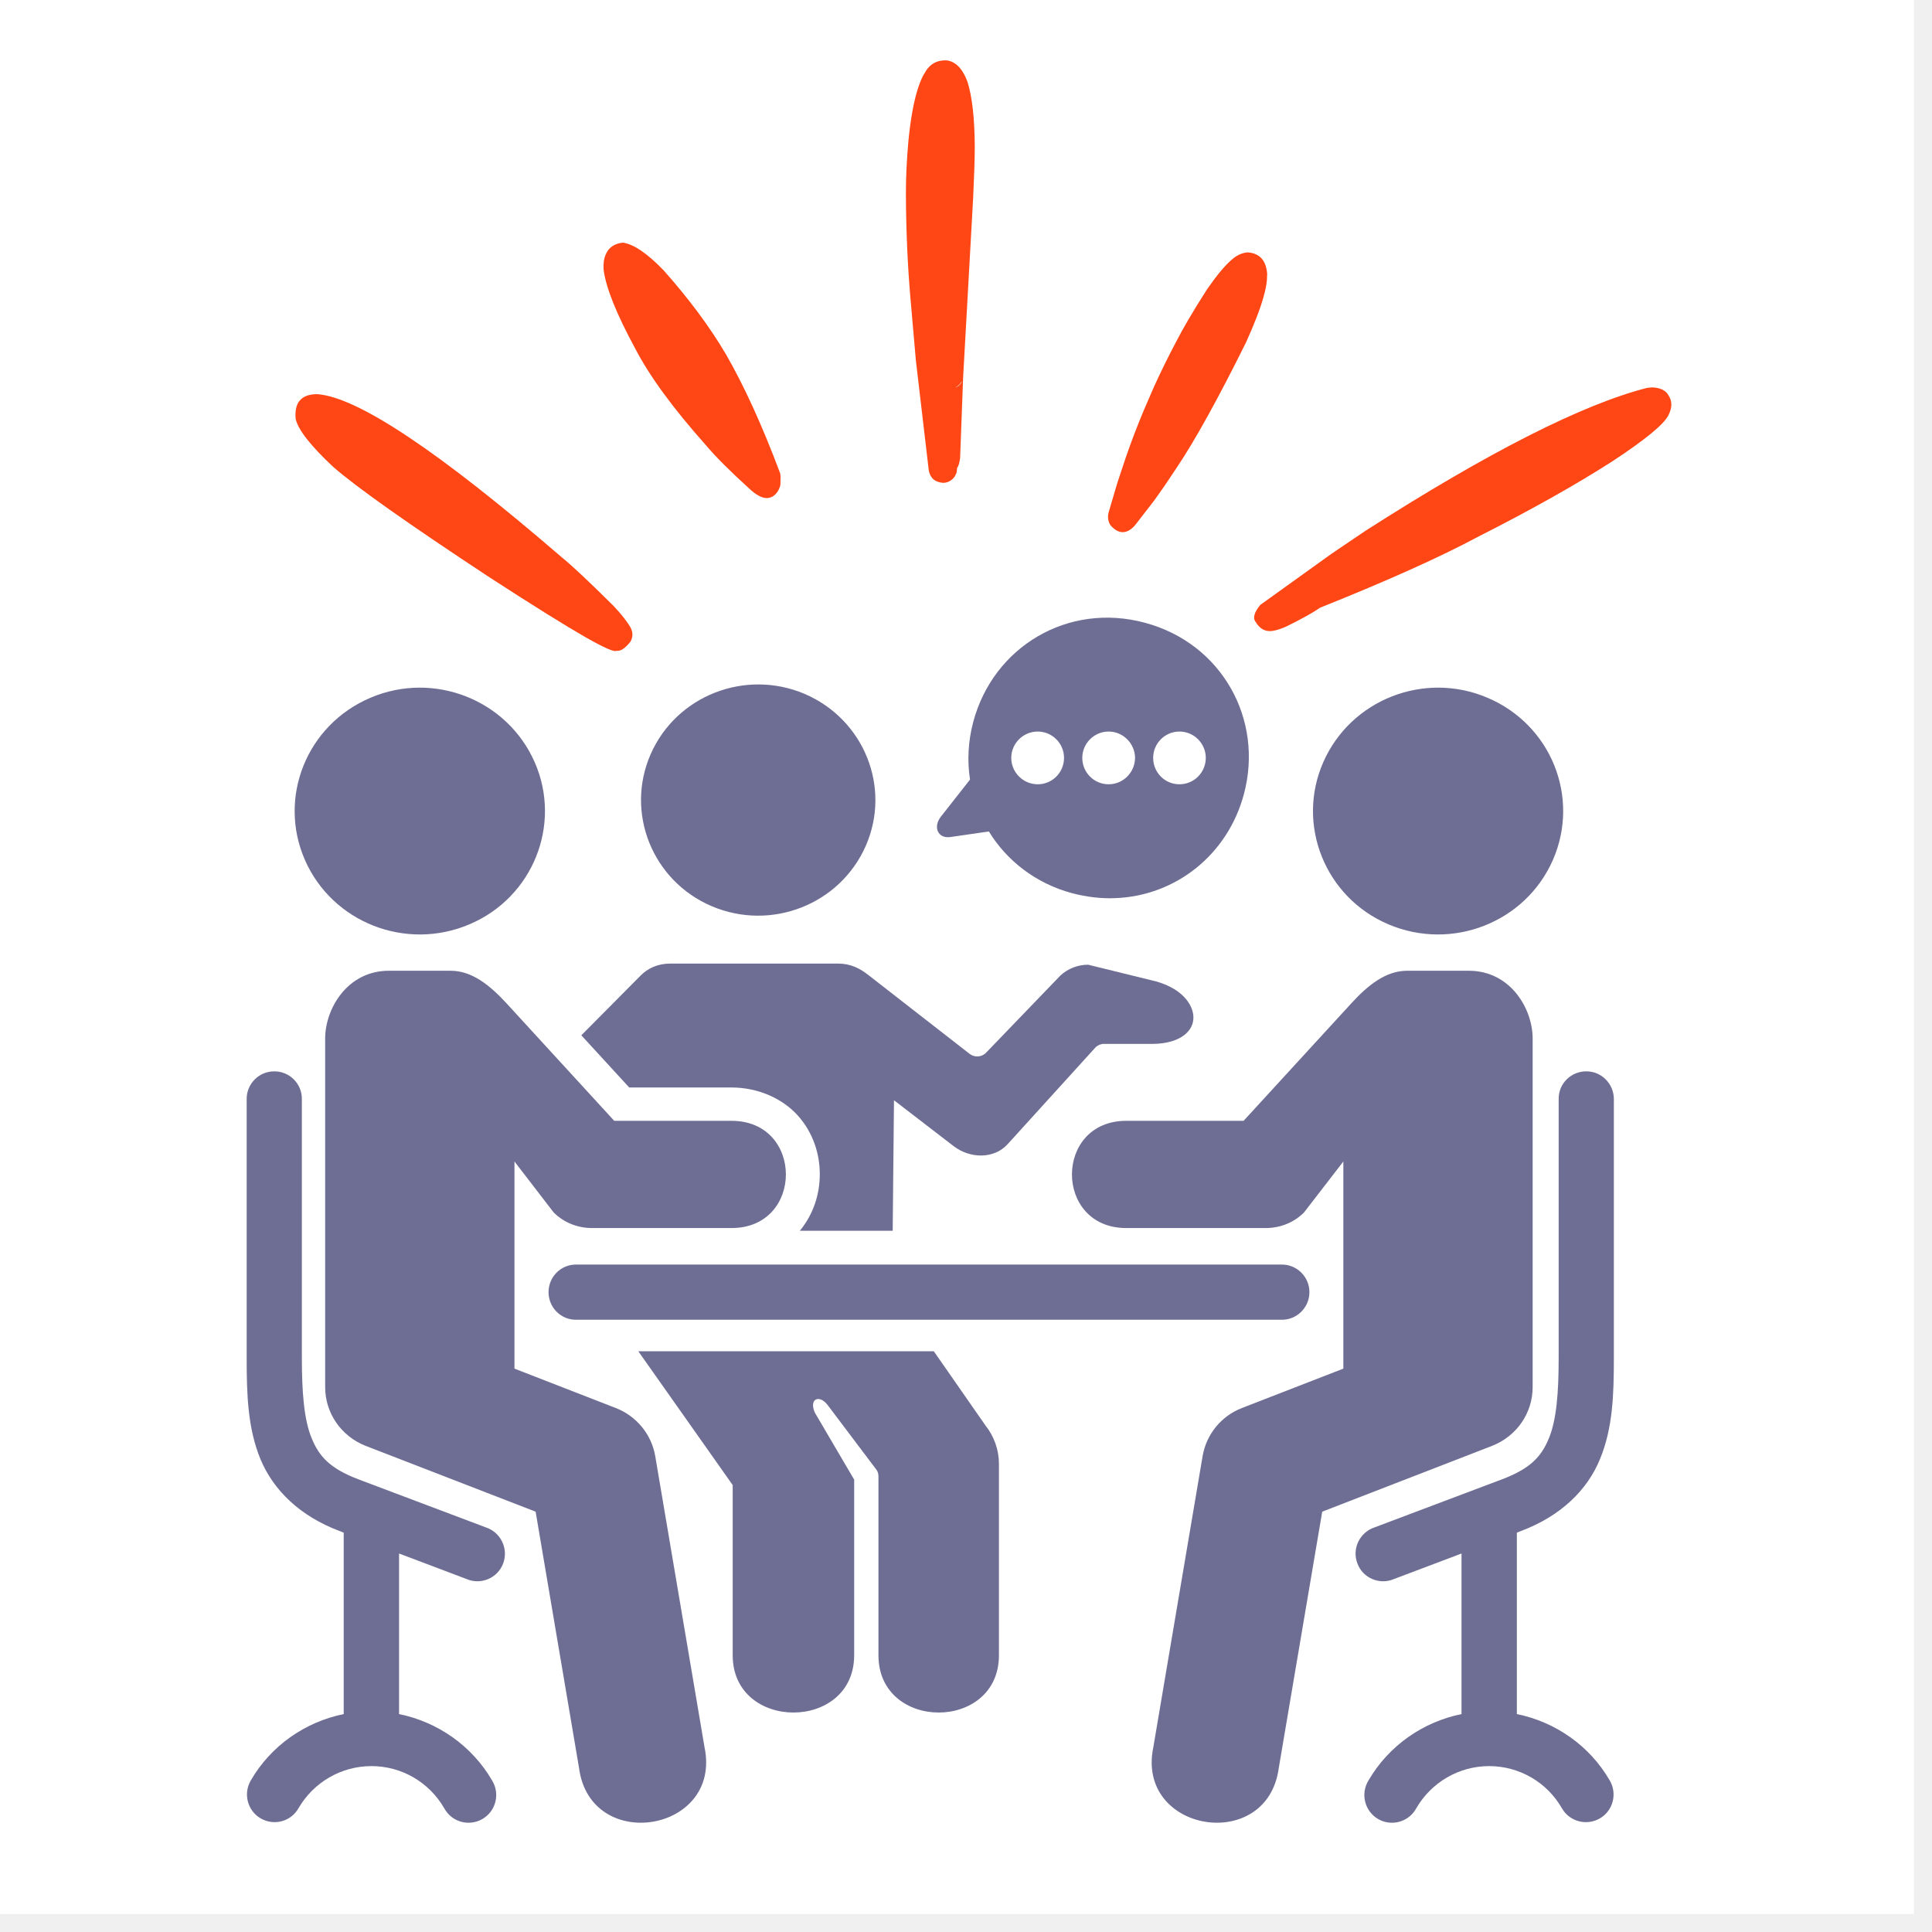
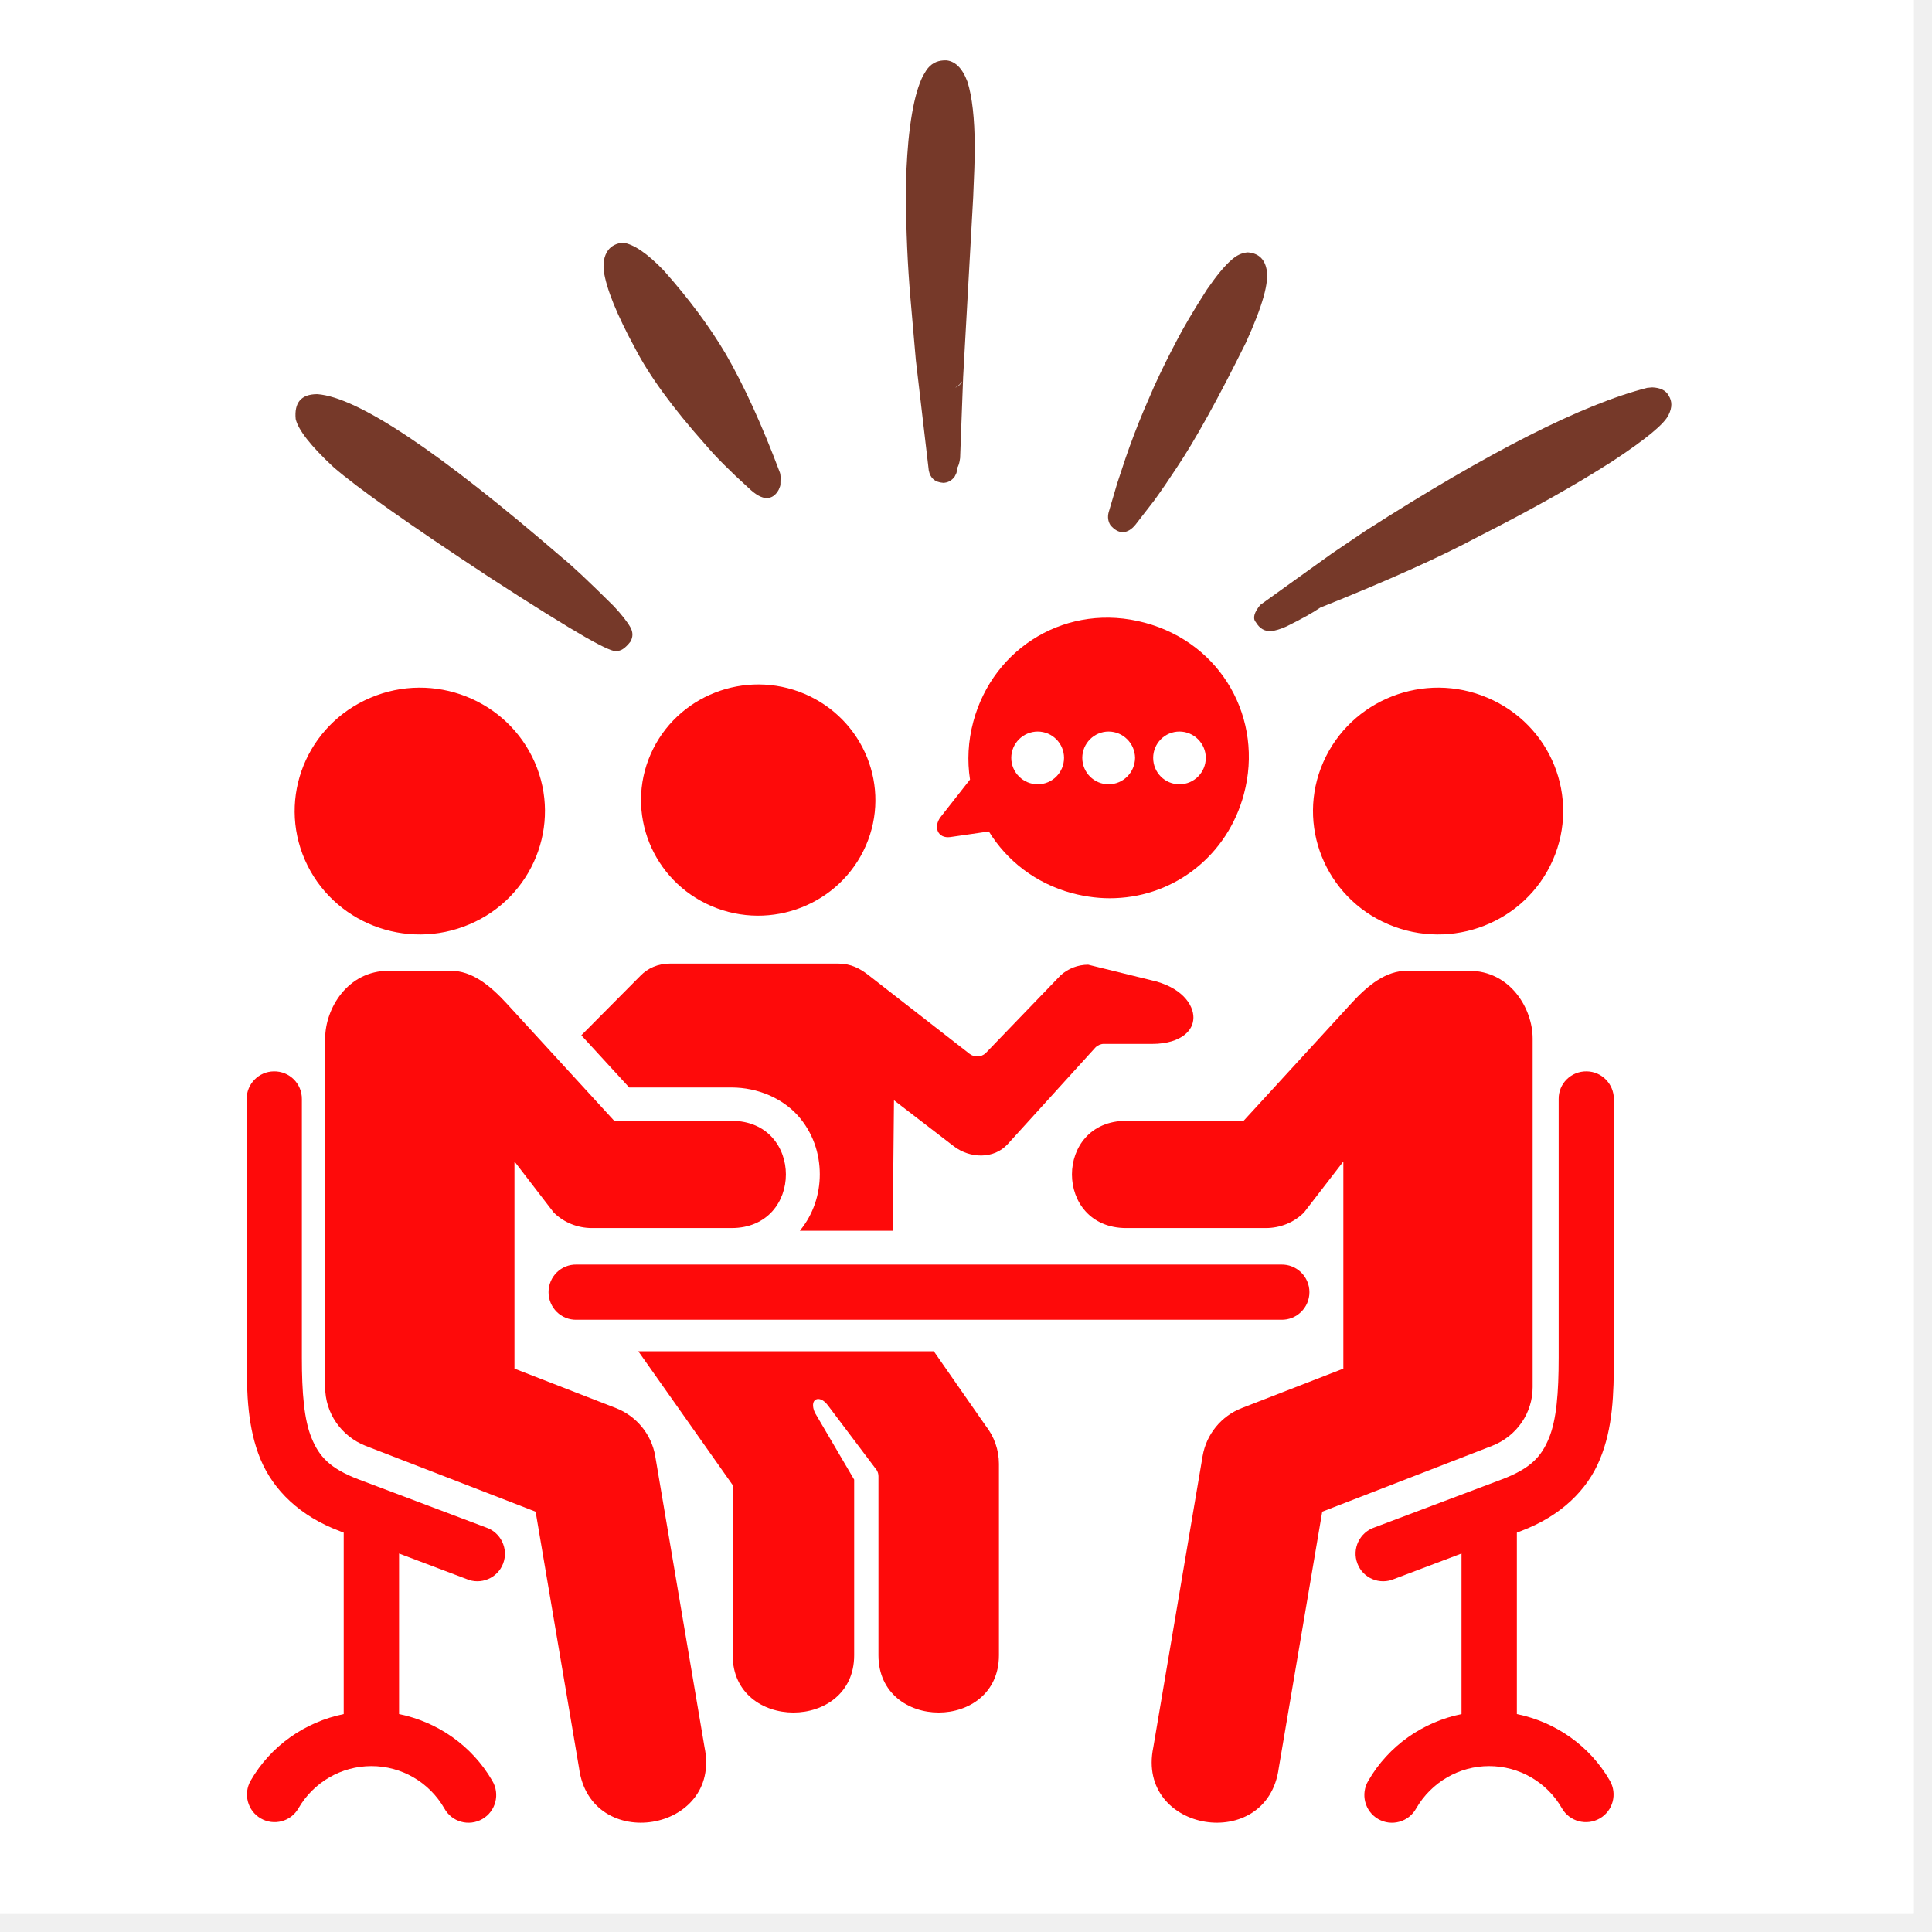
<svg xmlns="http://www.w3.org/2000/svg" width="70" zoomAndPan="magnify" viewBox="0 0 52.5 52.5" height="70" preserveAspectRatio="xMidYMid meet" version="1.0">
  <defs>
-     <clipPath id="f23253590e">
+     <clipPath id="f6041fc352">
      <path d="M 0 0 L 52.004 0 L 52.004 52.004 L 0 52.004 Z M 0 0 " clip-rule="nonzero" />
    </clipPath>
-     <clipPath id="fbe7f836b3">
+     <clipPath id="cafc33b30e">
      <path d="M 6.492 29 L 14 29 L 14 50 L 6.492 50 Z M 6.492 29 " clip-rule="nonzero" />
    </clipPath>
-     <clipPath id="6cc7a75709">
+     <clipPath id="018ab6dd49">
      <path d="M 25 16.359 L 34 16.359 L 34 25 L 25 25 Z M 25 16.359 " clip-rule="nonzero" />
    </clipPath>
-     <clipPath id="65e97313d8">
+     <clipPath id="766e0b2c46">
      <path d="M 8 10 L 18 10 L 18 17.984 L 8 17.984 Z M 8 10 " clip-rule="nonzero" />
    </clipPath>
-     <clipPath id="46e8d0da6e">
+     <clipPath id="4beda60bcb">
      <path d="M 24 1.641 L 27 1.641 L 27 14 L 24 14 Z M 24 1.641 " clip-rule="nonzero" />
    </clipPath>
-     <clipPath id="244050ef4a">
+     <clipPath id="87097de010">
      <path d="M 34 10 L 45.824 10 L 45.824 17.984 L 34 17.984 Z M 34 10 " clip-rule="nonzero" />
    </clipPath>
  </defs>
-   <g clip-path="url(#f23253590e)">
+   <g clip-path="url(#f6041fc352)">
    <path fill="#ffffff" d="M 0 0 L 52.004 0 L 52.004 52.004 L 0 52.004 Z M 0 0 " fill-opacity="1" fill-rule="nonzero" />
    <path fill="#ffffff" d="M 0 0 L 52.004 0 L 52.004 52.004 L 0 52.004 Z M 0 0 " fill-opacity="1" fill-rule="nonzero" />
  </g>
-   <path fill="#6e6e95" d="M 15.672 34.363 C 15.25 34.352 14.906 34.691 14.906 35.113 C 14.906 35.535 15.25 35.875 15.672 35.863 L 34.812 35.863 C 35.234 35.875 35.582 35.535 35.582 35.113 C 35.582 34.691 35.234 34.352 34.812 34.363 Z M 15.672 34.363 " fill-opacity="1" fill-rule="nonzero" />
-   <path fill="#6e6e95" d="M 43.117 29.113 C 43.527 29.117 43.855 29.457 43.855 29.867 L 43.855 36.895 C 43.855 37.891 43.828 38.805 43.477 39.652 C 43.133 40.496 42.406 41.199 41.336 41.602 L 41.219 41.648 L 41.219 46.578 C 42.27 46.793 43.199 47.438 43.746 48.387 C 43.953 48.746 43.832 49.207 43.473 49.414 C 43.113 49.621 42.652 49.5 42.445 49.141 C 42.039 48.43 41.285 47.992 40.465 47.992 C 39.648 47.992 38.895 48.43 38.484 49.141 C 38.281 49.512 37.812 49.641 37.449 49.43 C 37.086 49.219 36.965 48.75 37.184 48.387 C 37.734 47.438 38.664 46.793 39.715 46.578 L 39.715 42.215 L 37.887 42.906 C 37.496 43.078 37.035 42.887 36.887 42.488 C 36.73 42.086 36.949 41.637 37.355 41.504 L 40.805 40.203 C 41.594 39.906 41.887 39.578 42.09 39.082 C 42.297 38.582 42.355 37.844 42.355 36.895 L 42.355 29.867 C 42.348 29.445 42.695 29.105 43.117 29.113 Z M 43.117 29.113 " fill-opacity="1" fill-rule="nonzero" />
-   <g clip-path="url(#fbe7f836b3)">
-     <path fill="#6e6e95" d="M 7.441 29.113 C 7.031 29.117 6.699 29.457 6.703 29.867 L 6.703 36.895 C 6.703 37.891 6.73 38.805 7.078 39.652 C 7.43 40.496 8.152 41.199 9.223 41.602 L 9.34 41.648 L 9.34 46.578 C 8.289 46.793 7.359 47.438 6.812 48.387 C 6.605 48.746 6.727 49.207 7.086 49.414 C 7.445 49.621 7.902 49.5 8.109 49.141 C 8.52 48.43 9.273 47.992 10.094 47.992 C 10.914 47.992 11.664 48.43 12.074 49.141 C 12.277 49.512 12.742 49.641 13.109 49.43 C 13.473 49.219 13.594 48.75 13.375 48.387 C 12.824 47.438 11.895 46.793 10.844 46.578 L 10.844 42.215 L 12.672 42.906 C 13.062 43.078 13.52 42.887 13.672 42.488 C 13.824 42.086 13.609 41.637 13.199 41.504 L 9.75 40.203 C 8.965 39.906 8.672 39.578 8.469 39.082 C 8.262 38.582 8.203 37.844 8.203 36.895 L 8.203 29.867 C 8.207 29.445 7.863 29.105 7.441 29.113 Z M 7.441 29.113 " fill-opacity="1" fill-rule="nonzero" />
+   <path fill="#fe0a0a" d="M 15.672 34.363 C 15.25 34.352 14.906 34.691 14.906 35.113 C 14.906 35.535 15.25 35.875 15.672 35.863 L 34.812 35.863 C 35.234 35.875 35.582 35.535 35.582 35.113 C 35.582 34.691 35.234 34.352 34.812 34.363 Z M 15.672 34.363 " fill-opacity="1" fill-rule="nonzero" />
+   <path fill="#fe0a0a" d="M 43.117 29.113 C 43.527 29.117 43.855 29.457 43.855 29.867 L 43.855 36.895 C 43.855 37.891 43.828 38.805 43.477 39.652 C 43.133 40.496 42.406 41.199 41.336 41.602 L 41.219 41.648 L 41.219 46.578 C 42.27 46.793 43.199 47.438 43.746 48.387 C 43.953 48.746 43.832 49.207 43.473 49.414 C 43.113 49.621 42.652 49.5 42.445 49.141 C 42.039 48.43 41.285 47.992 40.465 47.992 C 39.648 47.992 38.895 48.43 38.484 49.141 C 38.281 49.512 37.812 49.641 37.449 49.43 C 37.086 49.219 36.965 48.75 37.184 48.387 C 37.734 47.438 38.664 46.793 39.715 46.578 L 39.715 42.215 L 37.887 42.906 C 37.496 43.078 37.035 42.887 36.887 42.488 C 36.73 42.086 36.949 41.637 37.355 41.504 L 40.805 40.203 C 41.594 39.906 41.887 39.578 42.09 39.082 C 42.297 38.582 42.355 37.844 42.355 36.895 L 42.355 29.867 C 42.348 29.445 42.695 29.105 43.117 29.113 Z M 43.117 29.113 " fill-opacity="1" fill-rule="nonzero" />
+   <g clip-path="url(#cafc33b30e)">
+     <path fill="#fe0a0a" d="M 7.441 29.113 C 7.031 29.117 6.699 29.457 6.703 29.867 L 6.703 36.895 C 6.703 37.891 6.73 38.805 7.078 39.652 C 7.43 40.496 8.152 41.199 9.223 41.602 L 9.34 41.648 L 9.34 46.578 C 8.289 46.793 7.359 47.438 6.812 48.387 C 6.605 48.746 6.727 49.207 7.086 49.414 C 7.445 49.621 7.902 49.5 8.109 49.141 C 8.52 48.43 9.273 47.992 10.094 47.992 C 10.914 47.992 11.664 48.43 12.074 49.141 C 12.277 49.512 12.742 49.641 13.109 49.43 C 13.473 49.219 13.594 48.75 13.375 48.387 C 12.824 47.438 11.895 46.793 10.844 46.578 L 10.844 42.215 L 12.672 42.906 C 13.062 43.078 13.52 42.887 13.672 42.488 C 13.824 42.086 13.609 41.637 13.199 41.504 L 9.75 40.203 C 8.965 39.906 8.672 39.578 8.469 39.082 C 8.262 38.582 8.203 37.844 8.203 36.895 L 8.203 29.867 C 8.207 29.445 7.863 29.105 7.441 29.113 Z M 7.441 29.113 " fill-opacity="1" fill-rule="nonzero" />
  </g>
-   <path fill="#6e6e95" d="M 41.648 28.219 L 41.648 37.695 C 41.648 38.398 41.215 39.027 40.547 39.289 L 35.93 41.078 L 34.75 48.039 C 34.441 50.379 30.859 49.793 31.34 47.48 L 32.68 39.566 C 32.781 38.977 33.184 38.48 33.746 38.262 L 36.504 37.191 L 36.504 31.562 L 35.434 32.949 C 35.16 33.223 34.785 33.371 34.395 33.371 L 30.605 33.371 C 28.637 33.371 28.637 30.457 30.605 30.457 L 33.793 30.457 L 36.719 27.266 C 37.172 26.77 37.66 26.379 38.238 26.379 L 39.914 26.379 C 41.047 26.379 41.648 27.414 41.648 28.219 Z M 41.648 28.219 " fill-opacity="1" fill-rule="nonzero" />
-   <path fill="#6e6e95" d="M 18.215 26.184 C 17.871 26.184 17.598 26.316 17.41 26.508 L 15.797 28.133 L 17.098 29.551 L 19.875 29.551 C 20.598 29.551 21.258 29.848 21.676 30.309 C 22.09 30.77 22.277 31.344 22.277 31.91 C 22.277 32.449 22.105 32.996 21.734 33.445 L 24.258 33.445 L 24.293 29.898 L 25.914 31.145 C 26.355 31.484 27.008 31.504 27.383 31.09 L 29.777 28.453 C 29.84 28.398 29.922 28.363 30.004 28.367 L 31.305 28.367 C 31.73 28.367 32.012 28.258 32.184 28.125 C 32.355 27.988 32.426 27.832 32.43 27.656 C 32.434 27.301 32.109 26.816 31.27 26.633 L 29.57 26.215 C 29.289 26.215 29.02 26.32 28.816 26.508 L 26.781 28.621 C 26.66 28.73 26.477 28.738 26.348 28.637 L 23.613 26.508 C 23.371 26.316 23.121 26.184 22.77 26.184 Z M 18.215 26.184 " fill-opacity="1" fill-rule="nonzero" />
-   <path fill="#6e6e95" d="M 17.348 36.723 L 19.91 40.355 L 19.91 44.98 C 19.91 47.055 23.211 47.055 23.211 44.98 L 23.211 40.207 L 22.145 38.391 C 21.973 38.012 22.266 37.879 22.496 38.188 L 23.824 39.949 C 23.855 40 23.871 40.055 23.871 40.117 L 23.871 44.98 C 23.871 47.055 27.145 47.055 27.145 44.98 L 27.145 39.777 C 27.145 39.402 27.016 39.035 26.781 38.738 L 25.375 36.719 L 17.348 36.719 Z M 17.348 36.723 " fill-opacity="1" fill-rule="nonzero" />
-   <path fill="#6e6e95" d="M 23.527 22.984 C 22.828 24.578 20.957 25.312 19.34 24.625 C 17.727 23.938 16.984 22.086 17.68 20.496 C 18.379 18.902 20.25 18.172 21.863 18.855 C 23.48 19.547 24.223 21.395 23.527 22.984 Z M 23.527 22.984 " fill-opacity="1" fill-rule="evenodd" />
-   <path fill="#6e6e95" d="M 8.836 28.219 L 8.836 37.695 C 8.836 38.398 9.27 39.027 9.934 39.289 L 14.555 41.078 L 15.734 48.039 C 16.039 50.379 19.625 49.793 19.145 47.48 L 17.805 39.566 C 17.703 38.977 17.297 38.48 16.734 38.262 L 13.98 37.191 L 13.98 31.562 L 15.047 32.949 C 15.324 33.223 15.699 33.371 16.086 33.371 L 19.879 33.371 C 21.848 33.371 21.848 30.457 19.879 30.457 L 16.691 30.457 L 13.766 27.266 C 13.309 26.77 12.824 26.379 12.246 26.379 L 10.566 26.379 C 9.438 26.379 8.836 27.414 8.836 28.219 Z M 8.836 28.219 " fill-opacity="1" fill-rule="nonzero" />
-   <path fill="#6e6e95" d="M 8.285 23.367 C 9.031 25.07 11.031 25.852 12.758 25.117 C 14.48 24.387 15.273 22.41 14.531 20.715 C 13.785 19.012 11.785 18.227 10.066 18.961 C 8.336 19.695 7.543 21.668 8.285 23.367 Z M 8.285 23.367 " fill-opacity="1" fill-rule="evenodd" />
-   <path fill="#6e6e95" d="M 42.199 23.367 C 41.453 25.07 39.453 25.852 37.727 25.117 C 36.008 24.387 35.215 22.41 35.957 20.715 C 36.703 19.012 38.703 18.227 40.422 18.961 C 42.152 19.695 42.941 21.668 42.199 23.367 Z M 42.199 23.367 " fill-opacity="1" fill-rule="evenodd" />
-   <g clip-path="url(#6cc7a75709)">
-     <path fill="#6e6e95" d="M 30.301 24.406 C 29.922 24.422 29.531 24.375 29.137 24.273 C 28.137 24.004 27.355 23.383 26.871 22.594 L 25.824 22.746 C 25.484 22.793 25.352 22.473 25.562 22.199 L 26.359 21.184 C 26.281 20.68 26.305 20.145 26.449 19.609 C 26.996 17.574 29.02 16.359 31.109 16.922 C 33.199 17.48 34.348 19.547 33.801 21.582 C 33.359 23.234 31.938 24.348 30.301 24.406 Z M 28.199 21.312 C 28.594 21.312 28.914 20.992 28.914 20.594 C 28.914 20.203 28.594 19.879 28.199 19.879 C 27.801 19.879 27.48 20.203 27.48 20.594 C 27.48 20.992 27.805 21.312 28.199 21.312 Z M 30.125 21.312 C 30.52 21.312 30.84 20.992 30.844 20.594 C 30.84 20.203 30.52 19.879 30.125 19.879 C 29.73 19.879 29.41 20.203 29.41 20.594 C 29.41 20.992 29.73 21.312 30.125 21.312 Z M 32.051 21.312 C 32.445 21.312 32.766 20.992 32.766 20.594 C 32.766 20.203 32.445 19.879 32.051 19.879 C 31.652 19.879 31.336 20.203 31.336 20.594 C 31.336 20.992 31.652 21.312 32.051 21.312 Z M 32.051 21.312 " fill-opacity="1" fill-rule="evenodd" />
+   <path fill="#fe0a0a" d="M 41.648 28.219 L 41.648 37.695 C 41.648 38.398 41.215 39.027 40.547 39.289 L 35.93 41.078 L 34.75 48.039 C 34.441 50.379 30.859 49.793 31.34 47.48 L 32.68 39.566 C 32.781 38.977 33.184 38.48 33.746 38.262 L 36.504 37.191 L 36.504 31.562 L 35.434 32.949 C 35.16 33.223 34.785 33.371 34.395 33.371 L 30.605 33.371 C 28.637 33.371 28.637 30.457 30.605 30.457 L 33.793 30.457 L 36.719 27.266 C 37.172 26.77 37.66 26.379 38.238 26.379 L 39.914 26.379 C 41.047 26.379 41.648 27.414 41.648 28.219 Z M 41.648 28.219 " fill-opacity="1" fill-rule="nonzero" />
+   <path fill="#fe0a0a" d="M 18.215 26.184 C 17.871 26.184 17.598 26.316 17.41 26.508 L 15.797 28.133 L 17.098 29.551 L 19.875 29.551 C 20.598 29.551 21.258 29.848 21.676 30.309 C 22.09 30.77 22.277 31.344 22.277 31.91 C 22.277 32.449 22.105 32.996 21.734 33.445 L 24.258 33.445 L 24.293 29.898 L 25.914 31.145 C 26.355 31.484 27.008 31.504 27.383 31.09 L 29.777 28.453 C 29.84 28.398 29.922 28.363 30.004 28.367 L 31.305 28.367 C 31.73 28.367 32.012 28.258 32.184 28.125 C 32.355 27.988 32.426 27.832 32.43 27.656 C 32.434 27.301 32.109 26.816 31.27 26.633 L 29.57 26.215 C 29.289 26.215 29.02 26.32 28.816 26.508 L 26.781 28.621 C 26.66 28.73 26.477 28.738 26.348 28.637 L 23.613 26.508 C 23.371 26.316 23.121 26.184 22.77 26.184 Z M 18.215 26.184 " fill-opacity="1" fill-rule="nonzero" />
+   <path fill="#fe0a0a" d="M 17.348 36.723 L 19.91 40.355 L 19.91 44.98 C 19.91 47.055 23.211 47.055 23.211 44.98 L 23.211 40.207 L 22.145 38.391 C 21.973 38.012 22.266 37.879 22.496 38.188 L 23.824 39.949 C 23.855 40 23.871 40.055 23.871 40.117 L 23.871 44.98 C 23.871 47.055 27.145 47.055 27.145 44.98 L 27.145 39.777 C 27.145 39.402 27.016 39.035 26.781 38.738 L 25.375 36.719 L 17.348 36.719 Z M 17.348 36.723 " fill-opacity="1" fill-rule="nonzero" />
+   <path fill="#fe0a0a" d="M 23.527 22.984 C 22.828 24.578 20.957 25.312 19.34 24.625 C 17.727 23.938 16.984 22.086 17.68 20.496 C 18.379 18.902 20.25 18.172 21.863 18.855 C 23.48 19.547 24.223 21.395 23.527 22.984 Z M 23.527 22.984 " fill-opacity="1" fill-rule="evenodd" />
+   <path fill="#fe0a0a" d="M 8.836 28.219 L 8.836 37.695 C 8.836 38.398 9.27 39.027 9.934 39.289 L 14.555 41.078 L 15.734 48.039 C 16.039 50.379 19.625 49.793 19.145 47.48 L 17.805 39.566 C 17.703 38.977 17.297 38.48 16.734 38.262 L 13.98 37.191 L 13.98 31.562 L 15.047 32.949 C 15.324 33.223 15.699 33.371 16.086 33.371 L 19.879 33.371 C 21.848 33.371 21.848 30.457 19.879 30.457 L 16.691 30.457 L 13.766 27.266 C 13.309 26.77 12.824 26.379 12.246 26.379 L 10.566 26.379 C 9.438 26.379 8.836 27.414 8.836 28.219 Z M 8.836 28.219 " fill-opacity="1" fill-rule="nonzero" />
+   <path fill="#fe0a0a" d="M 8.285 23.367 C 9.031 25.07 11.031 25.852 12.758 25.117 C 14.48 24.387 15.273 22.41 14.531 20.715 C 13.785 19.012 11.785 18.227 10.066 18.961 C 8.336 19.695 7.543 21.668 8.285 23.367 Z M 8.285 23.367 " fill-opacity="1" fill-rule="evenodd" />
+   <path fill="#fe0a0a" d="M 42.199 23.367 C 41.453 25.07 39.453 25.852 37.727 25.117 C 36.008 24.387 35.215 22.41 35.957 20.715 C 36.703 19.012 38.703 18.227 40.422 18.961 C 42.152 19.695 42.941 21.668 42.199 23.367 Z M 42.199 23.367 " fill-opacity="1" fill-rule="evenodd" />
+   <g clip-path="url(#018ab6dd49)">
+     <path fill="#fe0a0a" d="M 30.301 24.406 C 29.922 24.422 29.531 24.375 29.137 24.273 C 28.137 24.004 27.355 23.383 26.871 22.594 L 25.824 22.746 C 25.484 22.793 25.352 22.473 25.562 22.199 L 26.359 21.184 C 26.281 20.68 26.305 20.145 26.449 19.609 C 26.996 17.574 29.02 16.359 31.109 16.922 C 33.199 17.48 34.348 19.547 33.801 21.582 C 33.359 23.234 31.938 24.348 30.301 24.406 Z M 28.199 21.312 C 28.594 21.312 28.914 20.992 28.914 20.594 C 28.914 20.203 28.594 19.879 28.199 19.879 C 27.801 19.879 27.48 20.203 27.48 20.594 C 27.48 20.992 27.805 21.312 28.199 21.312 Z M 30.125 21.312 C 30.52 21.312 30.84 20.992 30.844 20.594 C 30.84 20.203 30.52 19.879 30.125 19.879 C 29.73 19.879 29.41 20.203 29.41 20.594 C 29.41 20.992 29.73 21.312 30.125 21.312 Z M 32.051 21.312 C 32.445 21.312 32.766 20.992 32.766 20.594 C 32.766 20.203 32.445 19.879 32.051 19.879 C 31.652 19.879 31.336 20.203 31.336 20.594 C 31.336 20.992 31.652 21.312 32.051 21.312 Z M 32.051 21.312 " fill-opacity="1" fill-rule="evenodd" />
  </g>
-   <g clip-path="url(#65e97313d8)">
-     <path fill="#ff4615" d="M 8.625 10.711 L 8.609 10.711 C 8.184 10.715 7.992 10.941 8.035 11.387 C 8.105 11.684 8.441 12.113 9.051 12.684 C 9.699 13.25 11.117 14.25 13.301 15.688 C 14.492 16.461 15.367 17.004 15.918 17.32 C 16.422 17.605 16.699 17.727 16.75 17.684 C 16.859 17.703 16.988 17.621 17.133 17.434 C 17.203 17.309 17.203 17.18 17.133 17.051 C 17.047 16.898 16.898 16.707 16.68 16.473 C 16.023 15.82 15.551 15.375 15.266 15.145 C 11.934 12.27 9.723 10.793 8.625 10.711 " fill-opacity="1" fill-rule="nonzero" />
+   <g clip-path="url(#766e0b2c46)">
+     <path fill="#763929" d="M 8.625 10.711 L 8.609 10.711 C 8.184 10.715 7.992 10.941 8.035 11.387 C 8.105 11.684 8.441 12.113 9.051 12.684 C 9.699 13.25 11.117 14.25 13.301 15.688 C 14.492 16.461 15.367 17.004 15.918 17.32 C 16.422 17.605 16.699 17.727 16.75 17.684 C 16.859 17.703 16.988 17.621 17.133 17.434 C 17.203 17.309 17.203 17.18 17.133 17.051 C 17.047 16.898 16.898 16.707 16.68 16.473 C 16.023 15.82 15.551 15.375 15.266 15.145 C 11.934 12.27 9.723 10.793 8.625 10.711 " fill-opacity="1" fill-rule="nonzero" />
  </g>
-   <path fill="#ff4615" d="M 16.93 6.594 L 16.922 6.594 C 16.746 6.613 16.613 6.684 16.527 6.797 C 16.469 6.875 16.43 6.969 16.41 7.086 C 16.398 7.203 16.398 7.293 16.406 7.359 C 16.477 7.844 16.758 8.543 17.254 9.457 C 17.645 10.215 18.285 11.09 19.172 12.086 C 19.445 12.41 19.836 12.801 20.34 13.258 C 20.531 13.441 20.695 13.535 20.84 13.535 C 20.973 13.531 21.082 13.453 21.16 13.309 C 21.191 13.242 21.207 13.195 21.207 13.164 L 21.211 12.953 C 21.207 12.902 21.203 12.867 21.195 12.848 C 20.707 11.547 20.215 10.473 19.723 9.621 C 19.285 8.879 18.719 8.117 18.031 7.344 C 17.59 6.887 17.223 6.637 16.93 6.594 " fill-opacity="1" fill-rule="nonzero" />
-   <g clip-path="url(#46e8d0da6e)">
-     <path fill="#ff4615" d="M 25.676 3.141 L 25.684 3.191 C 25.695 3.324 25.703 3.469 25.711 3.629 L 25.715 3.734 L 25.719 3.855 L 25.719 3.996 L 25.715 4.16 L 25.711 4.348 L 25.707 4.559 L 25.695 4.793 L 25.688 5.047 L 25.672 5.324 L 25.656 5.621 C 25.652 5.477 25.648 5.328 25.648 5.172 C 25.645 5.059 25.641 4.855 25.637 4.559 C 25.648 4.031 25.656 3.602 25.664 3.266 L 25.668 3.141 L 25.676 3.141 M 26.137 10.371 L 26.125 10.398 L 26.109 10.422 L 26.094 10.441 L 26.055 10.48 L 26.008 10.512 L 25.984 10.523 L 25.957 10.531 C 25.992 10.516 26.023 10.492 26.055 10.465 C 26.086 10.438 26.109 10.406 26.129 10.371 L 26.137 10.371 M 25.672 1.637 L 25.645 1.641 C 25.445 1.652 25.289 1.738 25.172 1.91 L 25.078 2.066 C 25.02 2.184 24.965 2.328 24.914 2.5 C 24.816 2.84 24.738 3.285 24.684 3.84 C 24.637 4.367 24.617 4.84 24.617 5.254 C 24.621 6.273 24.664 7.23 24.742 8.121 C 24.758 8.285 24.805 8.84 24.887 9.785 L 25.238 12.781 C 25.277 12.992 25.406 13.105 25.633 13.121 C 25.758 13.117 25.859 13.062 25.941 12.953 C 25.977 12.887 25.996 12.844 25.996 12.828 C 26.008 12.73 26.012 12.699 26 12.73 C 26.047 12.672 26.074 12.574 26.09 12.445 L 26.172 10.254 L 26.445 5.363 C 26.473 4.77 26.488 4.309 26.488 3.984 C 26.484 3.215 26.418 2.625 26.289 2.219 C 26.145 1.836 25.941 1.645 25.672 1.637 " fill-opacity="1" fill-rule="nonzero" />
+   <path fill="#763929" d="M 16.93 6.594 L 16.922 6.594 C 16.746 6.613 16.613 6.684 16.527 6.797 C 16.469 6.875 16.43 6.969 16.41 7.086 C 16.398 7.203 16.398 7.293 16.406 7.359 C 16.477 7.844 16.758 8.543 17.254 9.457 C 17.645 10.215 18.285 11.09 19.172 12.086 C 19.445 12.41 19.836 12.801 20.34 13.258 C 20.531 13.441 20.695 13.535 20.84 13.535 C 20.973 13.531 21.082 13.453 21.16 13.309 C 21.191 13.242 21.207 13.195 21.207 13.164 L 21.211 12.953 C 21.207 12.902 21.203 12.867 21.195 12.848 C 20.707 11.547 20.215 10.473 19.723 9.621 C 19.285 8.879 18.719 8.117 18.031 7.344 C 17.59 6.887 17.223 6.637 16.93 6.594 " fill-opacity="1" fill-rule="nonzero" />
+   <g clip-path="url(#4beda60bcb)">
+     <path fill="#763929" d="M 25.676 3.141 L 25.684 3.191 C 25.695 3.324 25.703 3.469 25.711 3.629 L 25.715 3.734 L 25.719 3.855 L 25.719 3.996 L 25.715 4.16 L 25.711 4.348 L 25.707 4.559 L 25.695 4.793 L 25.688 5.047 L 25.672 5.324 L 25.656 5.621 C 25.652 5.477 25.648 5.328 25.648 5.172 C 25.645 5.059 25.641 4.855 25.637 4.559 C 25.648 4.031 25.656 3.602 25.664 3.266 L 25.668 3.141 L 25.676 3.141 M 26.137 10.371 L 26.125 10.398 L 26.109 10.422 L 26.094 10.441 L 26.055 10.48 L 26.008 10.512 L 25.984 10.523 L 25.957 10.531 C 25.992 10.516 26.023 10.492 26.055 10.465 C 26.086 10.438 26.109 10.406 26.129 10.371 L 26.137 10.371 M 25.672 1.637 L 25.645 1.641 C 25.445 1.652 25.289 1.738 25.172 1.91 L 25.078 2.066 C 25.02 2.184 24.965 2.328 24.914 2.5 C 24.816 2.84 24.738 3.285 24.684 3.84 C 24.637 4.367 24.617 4.84 24.617 5.254 C 24.621 6.273 24.664 7.23 24.742 8.121 C 24.758 8.285 24.805 8.84 24.887 9.785 L 25.238 12.781 C 25.277 12.992 25.406 13.105 25.633 13.121 C 25.758 13.117 25.859 13.062 25.941 12.953 C 25.977 12.887 25.996 12.844 25.996 12.828 C 26.008 12.73 26.012 12.699 26 12.73 C 26.047 12.672 26.074 12.574 26.09 12.445 L 26.172 10.254 L 26.445 5.363 C 26.473 4.77 26.488 4.309 26.488 3.984 C 26.484 3.215 26.418 2.625 26.289 2.219 C 26.145 1.836 25.941 1.645 25.672 1.637 " fill-opacity="1" fill-rule="nonzero" />
  </g>
-   <path fill="#ff4615" d="M 25.566 2.816 C 25.363 2.816 25.191 2.98 25.184 3.188 C 25.18 3.25 25.18 3.324 25.18 3.41 L 25.18 3.414 L 25.199 3.93 C 25.203 4.082 25.215 4.496 25.238 5.168 C 25.242 5.293 25.246 5.645 25.258 6.227 C 25.258 6.32 25.262 6.449 25.266 6.609 C 25.27 6.723 25.281 7.055 25.305 7.605 C 25.312 7.812 25.484 7.973 25.691 7.973 C 25.695 7.973 25.699 7.973 25.707 7.973 C 25.918 7.965 26.086 7.785 26.074 7.57 C 26.051 7.023 26.039 6.699 26.039 6.594 L 26.039 6.586 C 26.035 6.434 26.031 6.309 26.027 6.211 L 26.027 6.215 C 26.02 5.629 26.012 5.273 26.008 5.145 C 25.988 4.473 25.977 4.062 25.973 3.906 L 25.973 3.902 L 25.953 3.395 C 25.953 3.324 25.953 3.266 25.953 3.219 C 25.965 3.004 25.797 2.824 25.586 2.816 C 25.578 2.816 25.574 2.816 25.566 2.816 Z M 25.566 2.816 " fill-opacity="1" fill-rule="nonzero" />
-   <path fill="#ff4615" d="M 33.918 6.859 L 33.891 6.859 C 33.738 6.875 33.598 6.941 33.465 7.062 C 33.281 7.219 33.059 7.488 32.797 7.867 C 32.414 8.465 32.141 8.934 31.969 9.27 C 31.754 9.676 31.551 10.086 31.359 10.508 L 31.082 11.148 C 30.902 11.578 30.734 12.016 30.582 12.461 L 30.359 13.133 L 30.125 13.926 C 30.094 14.051 30.109 14.168 30.176 14.273 C 30.285 14.398 30.395 14.461 30.512 14.461 C 30.633 14.457 30.746 14.391 30.855 14.258 L 31.363 13.602 C 31.57 13.316 31.77 13.023 31.969 12.719 C 32.473 11.969 33.102 10.832 33.859 9.305 C 34.082 8.812 34.242 8.402 34.336 8.066 C 34.383 7.898 34.414 7.75 34.426 7.621 L 34.434 7.441 C 34.406 7.082 34.234 6.887 33.918 6.859 " fill-opacity="1" fill-rule="nonzero" />
-   <g clip-path="url(#244050ef4a)">
-     <path fill="#ff4615" d="M 44.898 10.527 L 44.762 10.539 C 43.012 10.984 40.457 12.277 37.102 14.426 L 36.195 15.039 L 34.246 16.438 C 34.078 16.645 34.035 16.801 34.125 16.906 C 34.23 17.082 34.371 17.164 34.551 17.148 C 34.656 17.137 34.789 17.098 34.949 17.027 C 35.363 16.824 35.672 16.652 35.875 16.512 C 37.703 15.781 39.137 15.137 40.172 14.582 C 41.629 13.844 42.84 13.16 43.809 12.539 C 44.723 11.938 45.234 11.516 45.344 11.27 C 45.441 11.074 45.441 10.902 45.344 10.75 C 45.27 10.609 45.117 10.535 44.898 10.527 " fill-opacity="1" fill-rule="nonzero" />
+   <path fill="#763929" d="M 25.566 2.816 C 25.363 2.816 25.191 2.98 25.184 3.188 C 25.18 3.25 25.18 3.324 25.18 3.41 L 25.18 3.414 L 25.199 3.93 C 25.203 4.082 25.215 4.496 25.238 5.168 C 25.242 5.293 25.246 5.645 25.258 6.227 C 25.258 6.32 25.262 6.449 25.266 6.609 C 25.27 6.723 25.281 7.055 25.305 7.605 C 25.312 7.812 25.484 7.973 25.691 7.973 C 25.695 7.973 25.699 7.973 25.707 7.973 C 25.918 7.965 26.086 7.785 26.074 7.57 C 26.051 7.023 26.039 6.699 26.039 6.594 L 26.039 6.586 C 26.035 6.434 26.031 6.309 26.027 6.211 L 26.027 6.215 C 26.02 5.629 26.012 5.273 26.008 5.145 C 25.988 4.473 25.977 4.062 25.973 3.906 L 25.973 3.902 L 25.953 3.395 C 25.953 3.324 25.953 3.266 25.953 3.219 C 25.965 3.004 25.797 2.824 25.586 2.816 C 25.578 2.816 25.574 2.816 25.566 2.816 Z M 25.566 2.816 " fill-opacity="1" fill-rule="nonzero" />
+   <path fill="#763929" d="M 33.918 6.859 L 33.891 6.859 C 33.738 6.875 33.598 6.941 33.465 7.062 C 33.281 7.219 33.059 7.488 32.797 7.867 C 32.414 8.465 32.141 8.934 31.969 9.27 C 31.754 9.676 31.551 10.086 31.359 10.508 L 31.082 11.148 C 30.902 11.578 30.734 12.016 30.582 12.461 L 30.359 13.133 L 30.125 13.926 C 30.094 14.051 30.109 14.168 30.176 14.273 C 30.285 14.398 30.395 14.461 30.512 14.461 C 30.633 14.457 30.746 14.391 30.855 14.258 L 31.363 13.602 C 31.57 13.316 31.77 13.023 31.969 12.719 C 32.473 11.969 33.102 10.832 33.859 9.305 C 34.082 8.812 34.242 8.402 34.336 8.066 C 34.383 7.898 34.414 7.75 34.426 7.621 L 34.434 7.441 C 34.406 7.082 34.234 6.887 33.918 6.859 " fill-opacity="1" fill-rule="nonzero" />
+   <g clip-path="url(#87097de010)">
+     <path fill="#763929" d="M 44.898 10.527 L 44.762 10.539 C 43.012 10.984 40.457 12.277 37.102 14.426 L 36.195 15.039 L 34.246 16.438 C 34.078 16.645 34.035 16.801 34.125 16.906 C 34.23 17.082 34.371 17.164 34.551 17.148 C 34.656 17.137 34.789 17.098 34.949 17.027 C 35.363 16.824 35.672 16.652 35.875 16.512 C 37.703 15.781 39.137 15.137 40.172 14.582 C 41.629 13.844 42.84 13.16 43.809 12.539 C 44.723 11.938 45.234 11.516 45.344 11.27 C 45.441 11.074 45.441 10.902 45.344 10.75 C 45.27 10.609 45.117 10.535 44.898 10.527 " fill-opacity="1" fill-rule="nonzero" />
  </g>
</svg>
